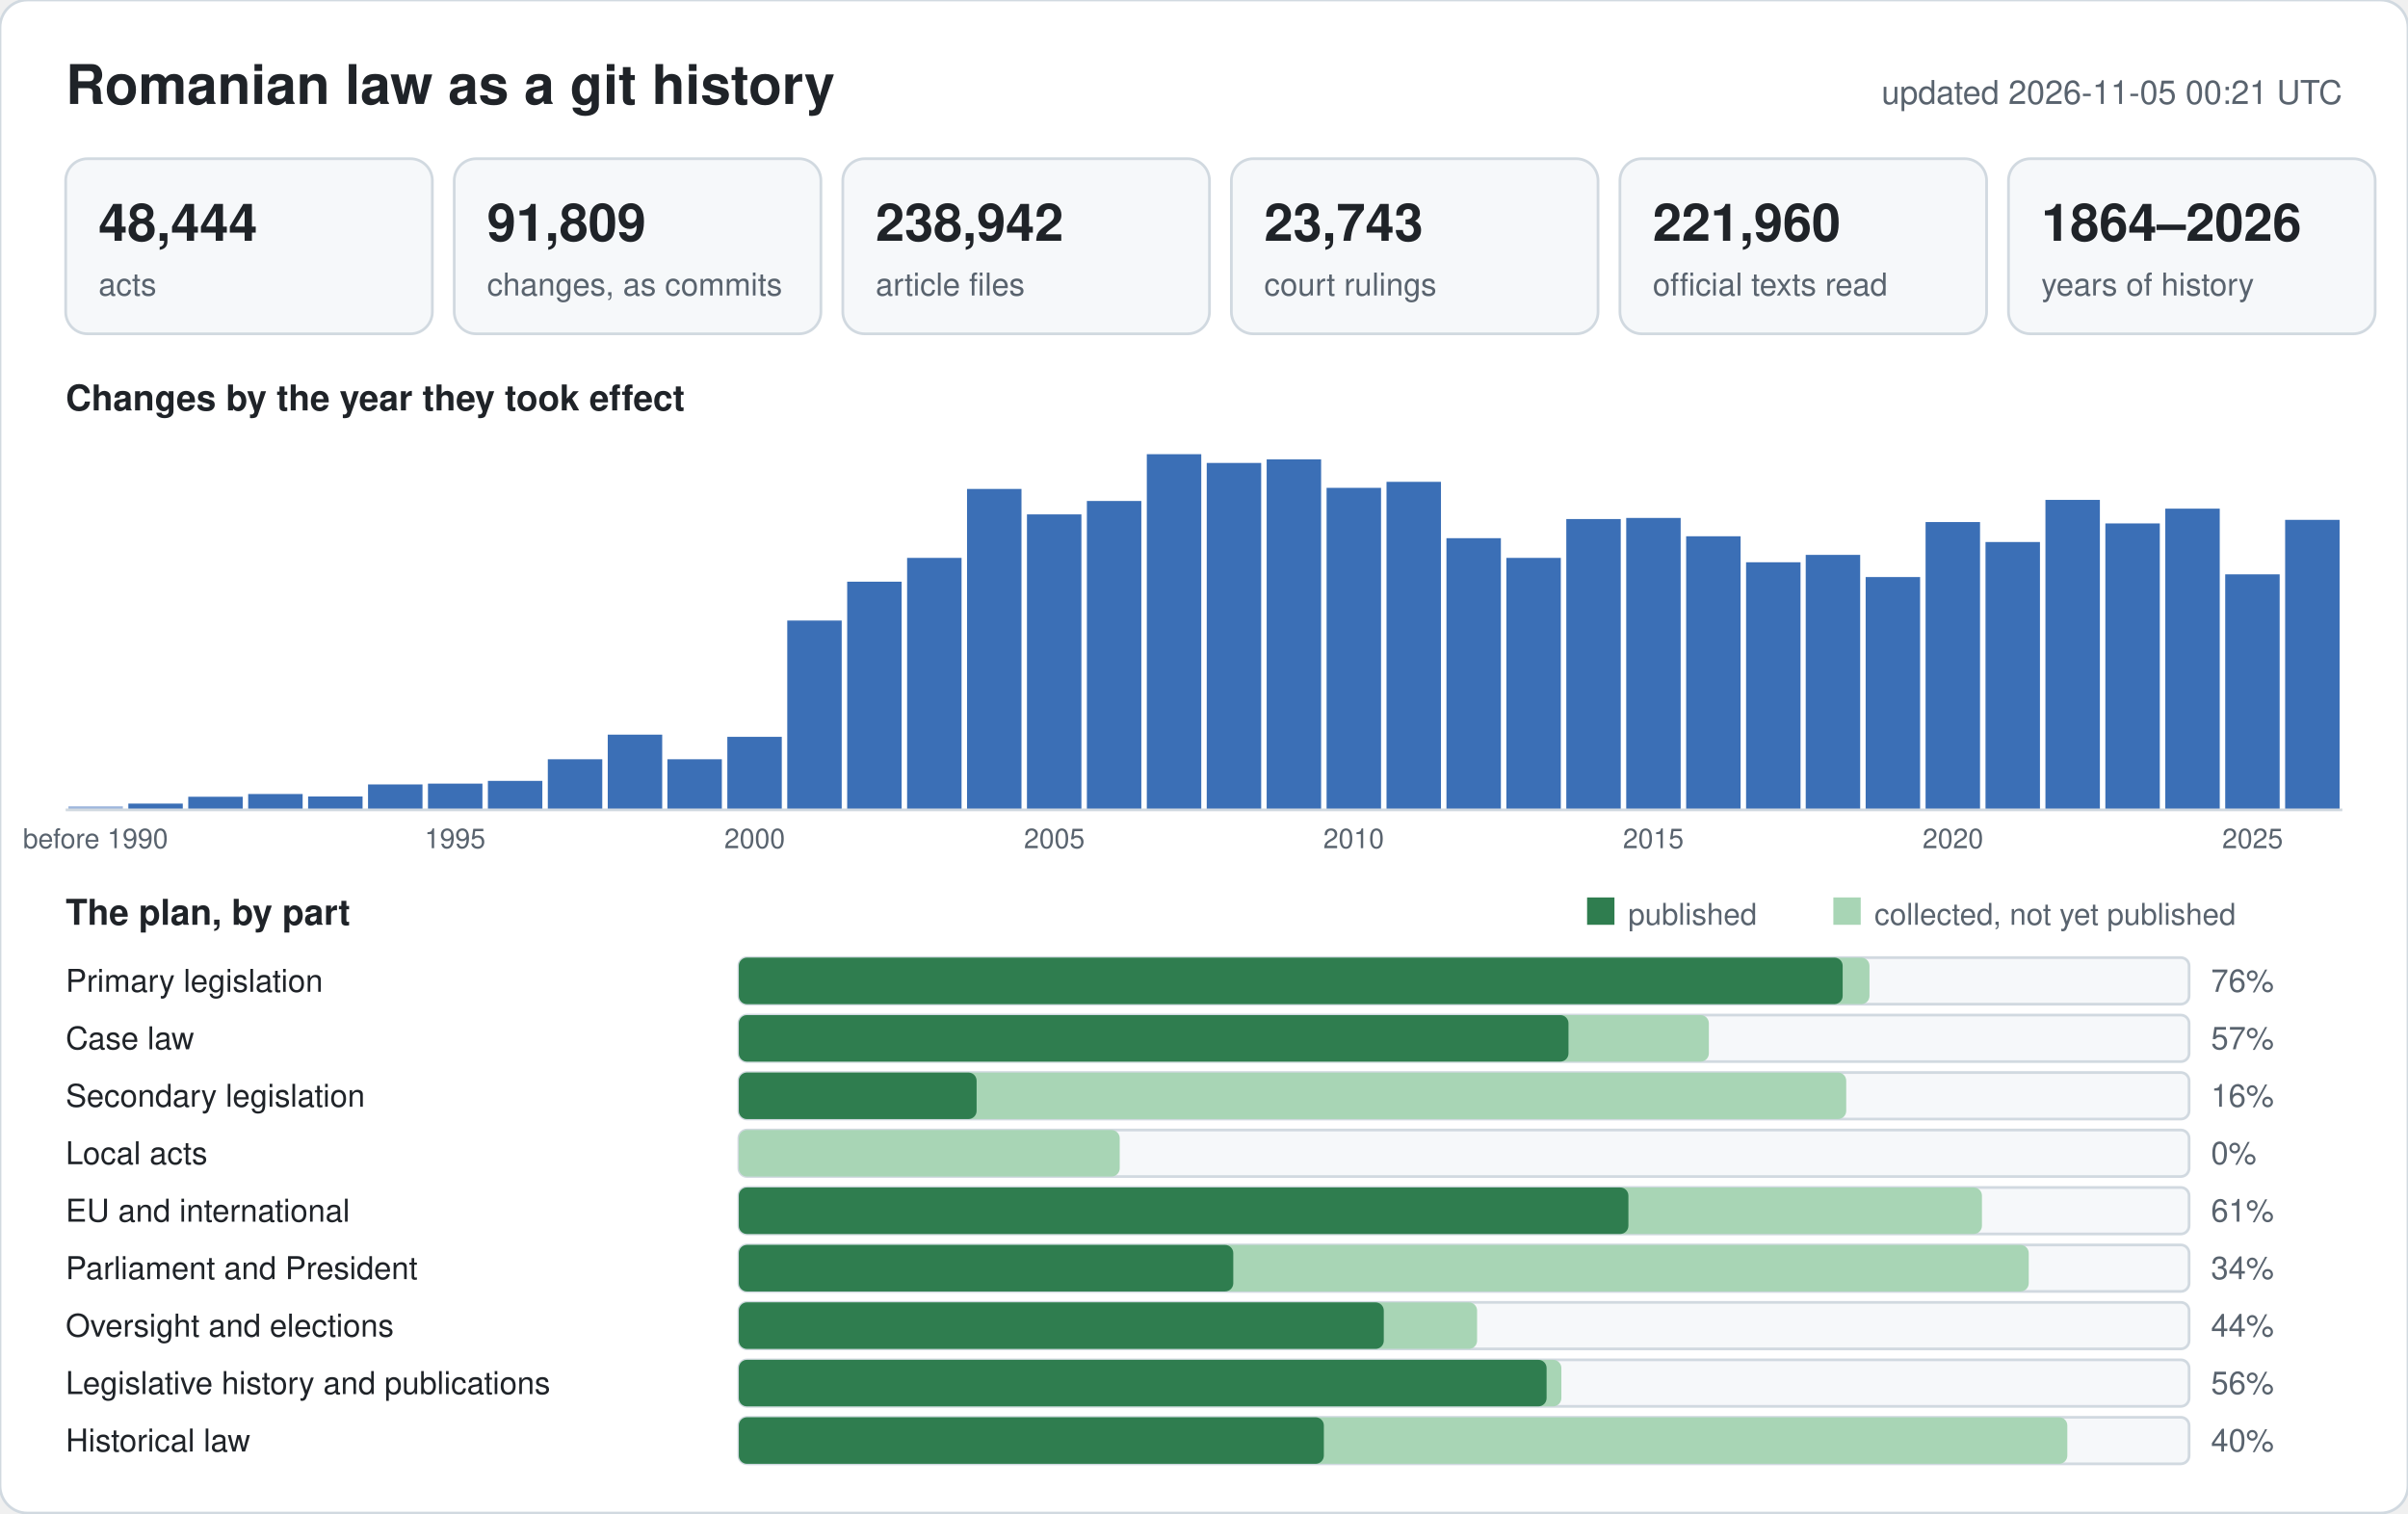
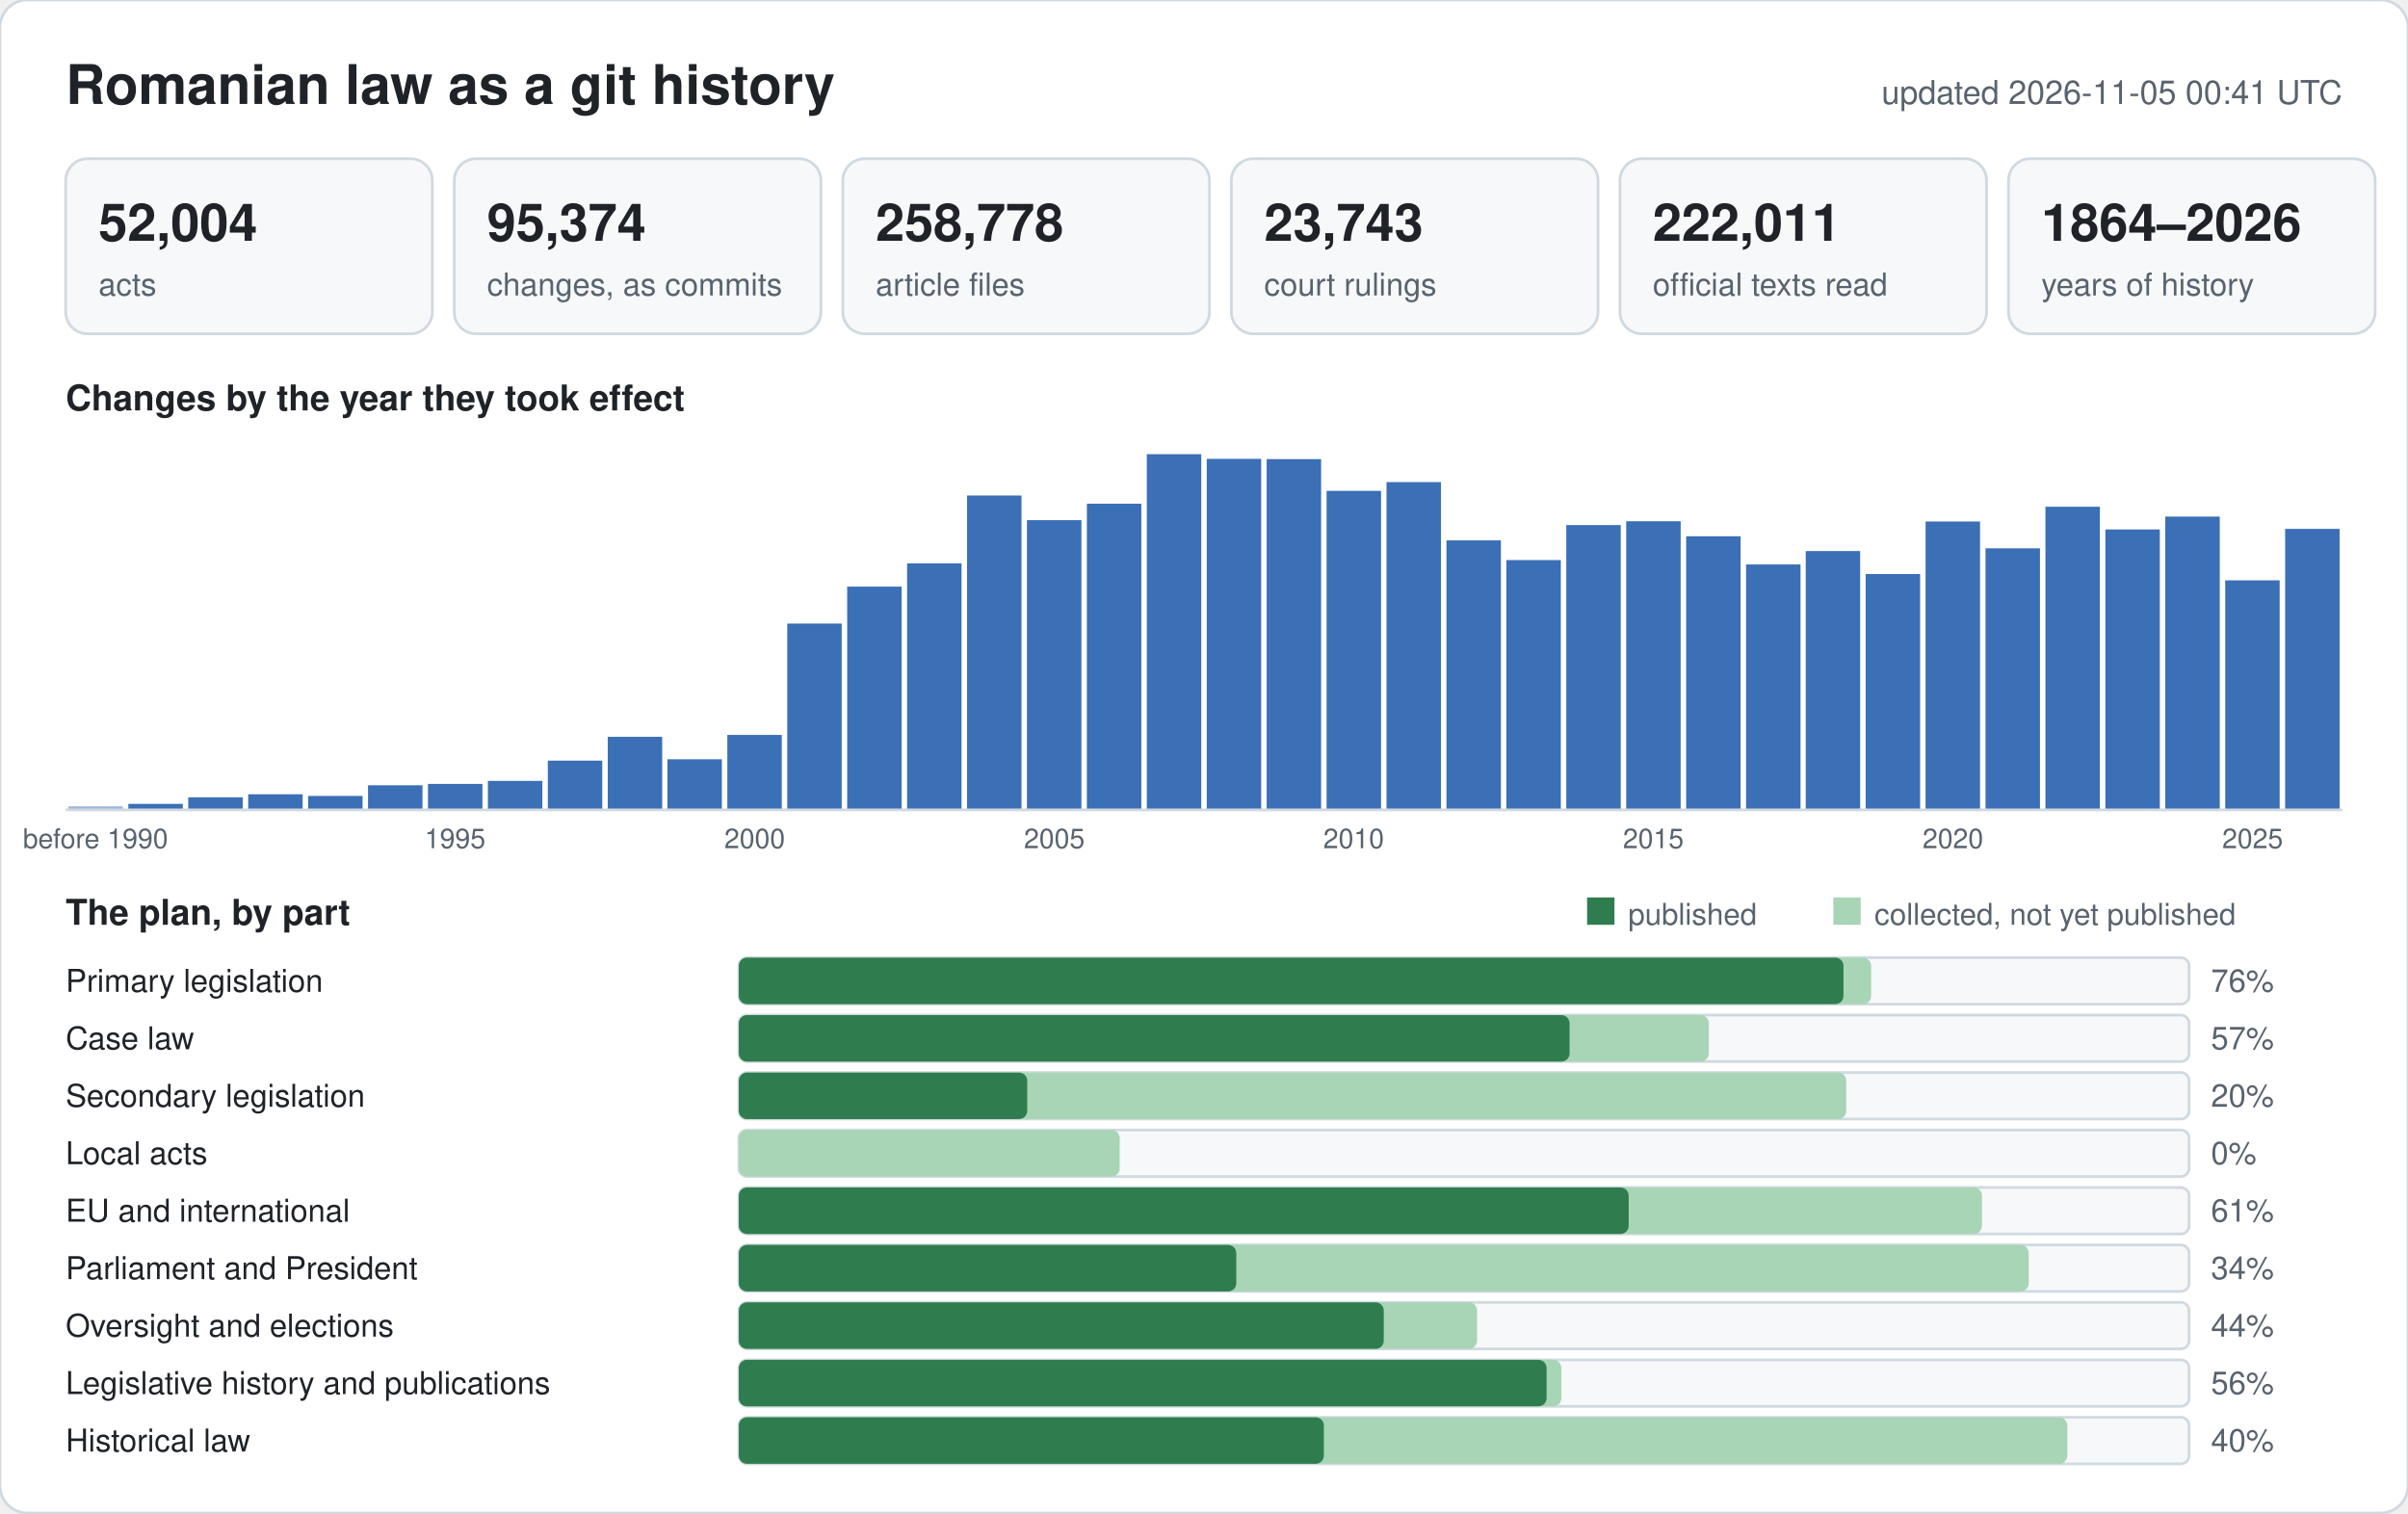
<svg xmlns="http://www.w3.org/2000/svg" width="880" height="553" viewBox="0 0 880 553" font-family="-apple-system,BlinkMacSystemFont,Segoe UI,Helvetica,Arial,sans-serif">
  <rect width="880" height="553" rx="10" fill="#ffffff" stroke="#d1d9e0" />
  <text x="24" y="38" font-size="20" font-weight="600" fill="#1f2328">Romanian law as a git history</text>
-   <text x="856" y="38" font-size="12" text-anchor="end" fill="#59636e">updated 2026-11-05 00:21 UTC</text>
+   <text x="856" y="38" font-size="12" text-anchor="end" fill="#59636e">updated 2026-11-05 00:41 UTC</text>
  <rect x="24" y="58" width="134" height="64" rx="8" fill="#f6f8fa" stroke="#d1d9e0" />
-   <text x="36" y="88" font-size="19" font-weight="600" fill="#1f2328">48,444</text>
+   <text x="36" y="88" font-size="19" font-weight="600" fill="#1f2328">52,004</text>
  <text x="36" y="108" font-size="11.5" fill="#59636e">acts</text>
  <rect x="166" y="58" width="134" height="64" rx="8" fill="#f6f8fa" stroke="#d1d9e0" />
-   <text x="178" y="88" font-size="19" font-weight="600" fill="#1f2328">91,809</text>
+   <text x="178" y="88" font-size="19" font-weight="600" fill="#1f2328">95,374</text>
  <text x="178" y="108" font-size="11.5" fill="#59636e">changes, as commits</text>
  <rect x="308" y="58" width="134" height="64" rx="8" fill="#f6f8fa" stroke="#d1d9e0" />
-   <text x="320" y="88" font-size="19" font-weight="600" fill="#1f2328">238,942</text>
+   <text x="320" y="88" font-size="19" font-weight="600" fill="#1f2328">258,778</text>
  <text x="320" y="108" font-size="11.5" fill="#59636e">article files</text>
  <rect x="450" y="58" width="134" height="64" rx="8" fill="#f6f8fa" stroke="#d1d9e0" />
  <text x="462" y="88" font-size="19" font-weight="600" fill="#1f2328">23,743</text>
  <text x="462" y="108" font-size="11.5" fill="#59636e">court rulings</text>
  <rect x="592" y="58" width="134" height="64" rx="8" fill="#f6f8fa" stroke="#d1d9e0" />
-   <text x="604" y="88" font-size="19" font-weight="600" fill="#1f2328">221,960</text>
+   <text x="604" y="88" font-size="19" font-weight="600" fill="#1f2328">222,011</text>
  <text x="604" y="108" font-size="11.5" fill="#59636e">official texts read</text>
  <rect x="734" y="58" width="134" height="64" rx="8" fill="#f6f8fa" stroke="#d1d9e0" />
  <text x="746" y="88" font-size="19" font-weight="600" fill="#1f2328">1864–2026</text>
  <text x="746" y="108" font-size="11.5" fill="#59636e">years of history</text>
  <text x="24" y="150" font-size="13" font-weight="600" fill="#1f2328">Changes by the year they took effect</text>
  <rect x="25.0" y="294.7" width="19.9" height="1.3" fill="#9db6dc" />
  <text x="34.9" y="310" font-size="10" text-anchor="middle" fill="#59636e">before 1990</text>
-   <rect x="46.9" y="293.7" width="19.9" height="2.3" fill="#3b6fb6" />
-   <rect x="68.8" y="291.2" width="19.9" height="4.8" fill="#3b6fb6" />
-   <rect x="90.7" y="290.2" width="19.9" height="5.8" fill="#3b6fb6" />
-   <rect x="112.6" y="291.1" width="19.9" height="4.9" fill="#3b6fb6" />
-   <rect x="134.5" y="286.7" width="19.9" height="9.3" fill="#3b6fb6" />
-   <rect x="156.4" y="286.4" width="19.9" height="9.6" fill="#3b6fb6" />
+   <rect x="46.9" y="293.8" width="19.9" height="2.2" fill="#3b6fb6" />
+   <rect x="68.8" y="291.4" width="19.9" height="4.6" fill="#3b6fb6" />
+   <rect x="90.7" y="290.3" width="19.9" height="5.7" fill="#3b6fb6" />
+   <rect x="112.6" y="290.9" width="19.9" height="5.1" fill="#3b6fb6" />
+   <rect x="134.5" y="287.0" width="19.9" height="9.0" fill="#3b6fb6" />
+   <rect x="156.4" y="286.5" width="19.9" height="9.5" fill="#3b6fb6" />
  <text x="166.3" y="310" font-size="10" text-anchor="middle" fill="#59636e">1995</text>
  <rect x="178.3" y="285.4" width="19.9" height="10.6" fill="#3b6fb6" />
-   <rect x="200.2" y="277.5" width="19.9" height="18.5" fill="#3b6fb6" />
-   <rect x="222.1" y="268.5" width="19.9" height="27.5" fill="#3b6fb6" />
+   <rect x="200.2" y="278.0" width="19.9" height="18.0" fill="#3b6fb6" />
+   <rect x="222.1" y="269.3" width="19.9" height="26.7" fill="#3b6fb6" />
  <rect x="243.9" y="277.5" width="19.9" height="18.5" fill="#3b6fb6" />
-   <rect x="265.8" y="269.3" width="19.9" height="26.7" fill="#3b6fb6" />
+   <rect x="265.8" y="268.6" width="19.9" height="27.4" fill="#3b6fb6" />
  <text x="275.8" y="310" font-size="10" text-anchor="middle" fill="#59636e">2000</text>
-   <rect x="287.7" y="226.8" width="19.9" height="69.2" fill="#3b6fb6" />
-   <rect x="309.6" y="212.6" width="19.9" height="83.4" fill="#3b6fb6" />
-   <rect x="331.5" y="203.9" width="19.9" height="92.1" fill="#3b6fb6" />
-   <rect x="353.4" y="178.7" width="19.9" height="117.3" fill="#3b6fb6" />
-   <rect x="375.3" y="188.0" width="19.9" height="108.0" fill="#3b6fb6" />
+   <rect x="287.7" y="227.9" width="19.9" height="68.1" fill="#3b6fb6" />
+   <rect x="309.6" y="214.4" width="19.9" height="81.6" fill="#3b6fb6" />
+   <rect x="331.5" y="205.9" width="19.9" height="90.1" fill="#3b6fb6" />
+   <rect x="353.4" y="181.1" width="19.9" height="114.9" fill="#3b6fb6" />
+   <rect x="375.3" y="190.1" width="19.9" height="105.9" fill="#3b6fb6" />
  <text x="385.3" y="310" font-size="10" text-anchor="middle" fill="#59636e">2005</text>
-   <rect x="397.2" y="183.1" width="19.9" height="112.9" fill="#3b6fb6" />
+   <rect x="397.2" y="184.1" width="19.9" height="111.9" fill="#3b6fb6" />
  <rect x="419.1" y="166.0" width="19.9" height="130.0" fill="#3b6fb6" />
-   <rect x="441.0" y="169.2" width="19.9" height="126.8" fill="#3b6fb6" />
-   <rect x="462.9" y="167.9" width="19.9" height="128.1" fill="#3b6fb6" />
-   <rect x="484.8" y="178.3" width="19.9" height="117.7" fill="#3b6fb6" />
+   <rect x="441.0" y="167.7" width="19.9" height="128.3" fill="#3b6fb6" />
+   <rect x="462.9" y="167.8" width="19.9" height="128.2" fill="#3b6fb6" />
+   <rect x="484.8" y="179.4" width="19.9" height="116.6" fill="#3b6fb6" />
  <text x="494.7" y="310" font-size="10" text-anchor="middle" fill="#59636e">2010</text>
-   <rect x="506.7" y="176.1" width="19.9" height="119.9" fill="#3b6fb6" />
-   <rect x="528.6" y="196.7" width="19.9" height="99.3" fill="#3b6fb6" />
-   <rect x="550.5" y="203.9" width="19.9" height="92.1" fill="#3b6fb6" />
-   <rect x="572.4" y="189.7" width="19.9" height="106.3" fill="#3b6fb6" />
-   <rect x="594.3" y="189.3" width="19.9" height="106.7" fill="#3b6fb6" />
+   <rect x="506.7" y="176.2" width="19.9" height="119.8" fill="#3b6fb6" />
+   <rect x="528.6" y="197.5" width="19.9" height="98.5" fill="#3b6fb6" />
+   <rect x="550.5" y="204.7" width="19.9" height="91.3" fill="#3b6fb6" />
+   <rect x="572.4" y="191.9" width="19.9" height="104.1" fill="#3b6fb6" />
+   <rect x="594.3" y="190.5" width="19.9" height="105.5" fill="#3b6fb6" />
  <text x="604.2" y="310" font-size="10" text-anchor="middle" fill="#59636e">2015</text>
  <rect x="616.2" y="196.0" width="19.9" height="100.0" fill="#3b6fb6" />
-   <rect x="638.1" y="205.5" width="19.9" height="90.5" fill="#3b6fb6" />
-   <rect x="659.9" y="202.8" width="19.9" height="93.2" fill="#3b6fb6" />
-   <rect x="681.8" y="210.9" width="19.9" height="85.1" fill="#3b6fb6" />
-   <rect x="703.7" y="190.8" width="19.9" height="105.2" fill="#3b6fb6" />
+   <rect x="638.1" y="206.3" width="19.9" height="89.7" fill="#3b6fb6" />
+   <rect x="659.9" y="201.4" width="19.9" height="94.6" fill="#3b6fb6" />
+   <rect x="681.8" y="209.8" width="19.9" height="86.2" fill="#3b6fb6" />
+   <rect x="703.7" y="190.6" width="19.9" height="105.4" fill="#3b6fb6" />
  <text x="713.7" y="310" font-size="10" text-anchor="middle" fill="#59636e">2020</text>
-   <rect x="725.6" y="198.1" width="19.9" height="97.9" fill="#3b6fb6" />
-   <rect x="747.5" y="182.7" width="19.9" height="113.3" fill="#3b6fb6" />
-   <rect x="769.4" y="191.3" width="19.9" height="104.7" fill="#3b6fb6" />
-   <rect x="791.3" y="185.9" width="19.9" height="110.1" fill="#3b6fb6" />
-   <rect x="813.2" y="209.9" width="19.9" height="86.1" fill="#3b6fb6" />
+   <rect x="725.6" y="200.4" width="19.9" height="95.6" fill="#3b6fb6" />
+   <rect x="747.5" y="185.2" width="19.9" height="110.8" fill="#3b6fb6" />
+   <rect x="769.4" y="193.5" width="19.9" height="102.5" fill="#3b6fb6" />
+   <rect x="791.3" y="188.8" width="19.9" height="107.2" fill="#3b6fb6" />
+   <rect x="813.2" y="212.1" width="19.9" height="83.9" fill="#3b6fb6" />
  <text x="823.2" y="310" font-size="10" text-anchor="middle" fill="#59636e">2025</text>
-   <rect x="835.1" y="190.0" width="19.9" height="106.0" fill="#3b6fb6" />
+   <rect x="835.1" y="193.3" width="19.9" height="102.7" fill="#3b6fb6" />
  <line x1="24" y1="296" x2="856" y2="296" stroke="#d1d9e0" />
  <text x="24" y="338" font-size="13" font-weight="600" fill="#1f2328">The plan, by part</text>
  <rect x="580" y="328" width="10" height="10" fill="#2f7d4f" />
  <text x="595" y="338" font-size="11" fill="#59636e">published</text>
  <rect x="670" y="328" width="10" height="10" fill="#a8d5b5" />
  <text x="685" y="338" font-size="11" fill="#59636e">collected, not yet published</text>
  <text x="24" y="362.5" font-size="11.5" fill="#1f2328">Primary legislation</text>
  <rect x="270" y="350" width="530" height="17" rx="3" fill="#f6f8fa" stroke="#d1d9e0" />
-   <rect x="270" y="350" width="413.2" height="17" rx="3" fill="#a8d5b5" />
-   <rect x="270" y="350" width="403.4" height="17" rx="3" fill="#2f7d4f" />
+   <rect x="270" y="350" width="413.8" height="17" rx="3" fill="#a8d5b5" />
+   <rect x="270" y="350" width="403.7" height="17" rx="3" fill="#2f7d4f" />
  <text x="808" y="362.5" font-size="11.5" fill="#59636e">76%</text>
  <text x="24" y="383.5" font-size="11.5" fill="#1f2328">Case law</text>
  <rect x="270" y="371" width="530" height="17" rx="3" fill="#f6f8fa" stroke="#d1d9e0" />
  <rect x="270" y="371" width="354.5" height="17" rx="3" fill="#a8d5b5" />
-   <rect x="270" y="371" width="303.2" height="17" rx="3" fill="#2f7d4f" />
+   <rect x="270" y="371" width="303.6" height="17" rx="3" fill="#2f7d4f" />
  <text x="808" y="383.5" font-size="11.5" fill="#59636e">57%</text>
  <text x="24" y="404.5" font-size="11.5" fill="#1f2328">Secondary legislation</text>
  <rect x="270" y="392" width="530" height="17" rx="3" fill="#f6f8fa" stroke="#d1d9e0" />
  <rect x="270" y="392" width="404.7" height="17" rx="3" fill="#a8d5b5" />
-   <rect x="270" y="392" width="86.9" height="17" rx="3" fill="#2f7d4f" />
-   <text x="808" y="404.5" font-size="11.5" fill="#59636e">16%</text>
+   <rect x="270" y="392" width="105.4" height="17" rx="3" fill="#2f7d4f" />
+   <text x="808" y="404.5" font-size="11.5" fill="#59636e">20%</text>
  <text x="24" y="425.5" font-size="11.5" fill="#1f2328">Local acts</text>
  <rect x="270" y="413" width="530" height="17" rx="3" fill="#f6f8fa" stroke="#d1d9e0" />
  <rect x="270" y="413" width="139.2" height="17" rx="3" fill="#a8d5b5" />
  <rect x="270" y="413" width="0.0" height="17" rx="3" fill="#2f7d4f" />
  <text x="808" y="425.5" font-size="11.5" fill="#59636e">0%</text>
  <text x="24" y="446.5" font-size="11.5" fill="#1f2328">EU and international</text>
  <rect x="270" y="434" width="530" height="17" rx="3" fill="#f6f8fa" stroke="#d1d9e0" />
  <rect x="270" y="434" width="454.3" height="17" rx="3" fill="#a8d5b5" />
-   <rect x="270" y="434" width="325.1" height="17" rx="3" fill="#2f7d4f" />
+   <rect x="270" y="434" width="325.2" height="17" rx="3" fill="#2f7d4f" />
  <text x="808" y="446.5" font-size="11.5" fill="#59636e">61%</text>
  <text x="24" y="467.5" font-size="11.5" fill="#1f2328">Parliament and President</text>
  <rect x="270" y="455" width="530" height="17" rx="3" fill="#f6f8fa" stroke="#d1d9e0" />
  <rect x="270" y="455" width="471.4" height="17" rx="3" fill="#a8d5b5" />
-   <rect x="270" y="455" width="180.7" height="17" rx="3" fill="#2f7d4f" />
+   <rect x="270" y="455" width="181.8" height="17" rx="3" fill="#2f7d4f" />
  <text x="808" y="467.5" font-size="11.5" fill="#59636e">34%</text>
  <text x="24" y="488.5" font-size="11.5" fill="#1f2328">Oversight and elections</text>
  <rect x="270" y="476" width="530" height="17" rx="3" fill="#f6f8fa" stroke="#d1d9e0" />
  <rect x="270" y="476" width="269.8" height="17" rx="3" fill="#a8d5b5" />
  <rect x="270" y="476" width="235.7" height="17" rx="3" fill="#2f7d4f" />
  <text x="808" y="488.5" font-size="11.5" fill="#59636e">44%</text>
  <text x="24" y="509.5" font-size="11.5" fill="#1f2328">Legislative history and publications</text>
  <rect x="270" y="497" width="530" height="17" rx="3" fill="#f6f8fa" stroke="#d1d9e0" />
  <rect x="270" y="497" width="300.6" height="17" rx="3" fill="#a8d5b5" />
  <rect x="270" y="497" width="295.2" height="17" rx="3" fill="#2f7d4f" />
  <text x="808" y="509.5" font-size="11.5" fill="#59636e">56%</text>
  <text x="24" y="530.5" font-size="11.5" fill="#1f2328">Historical law</text>
  <rect x="270" y="518" width="530" height="17" rx="3" fill="#f6f8fa" stroke="#d1d9e0" />
  <rect x="270" y="518" width="485.5" height="17" rx="3" fill="#a8d5b5" />
  <rect x="270" y="518" width="213.8" height="17" rx="3" fill="#2f7d4f" />
  <text x="808" y="530.5" font-size="11.5" fill="#59636e">40%</text>
</svg>
